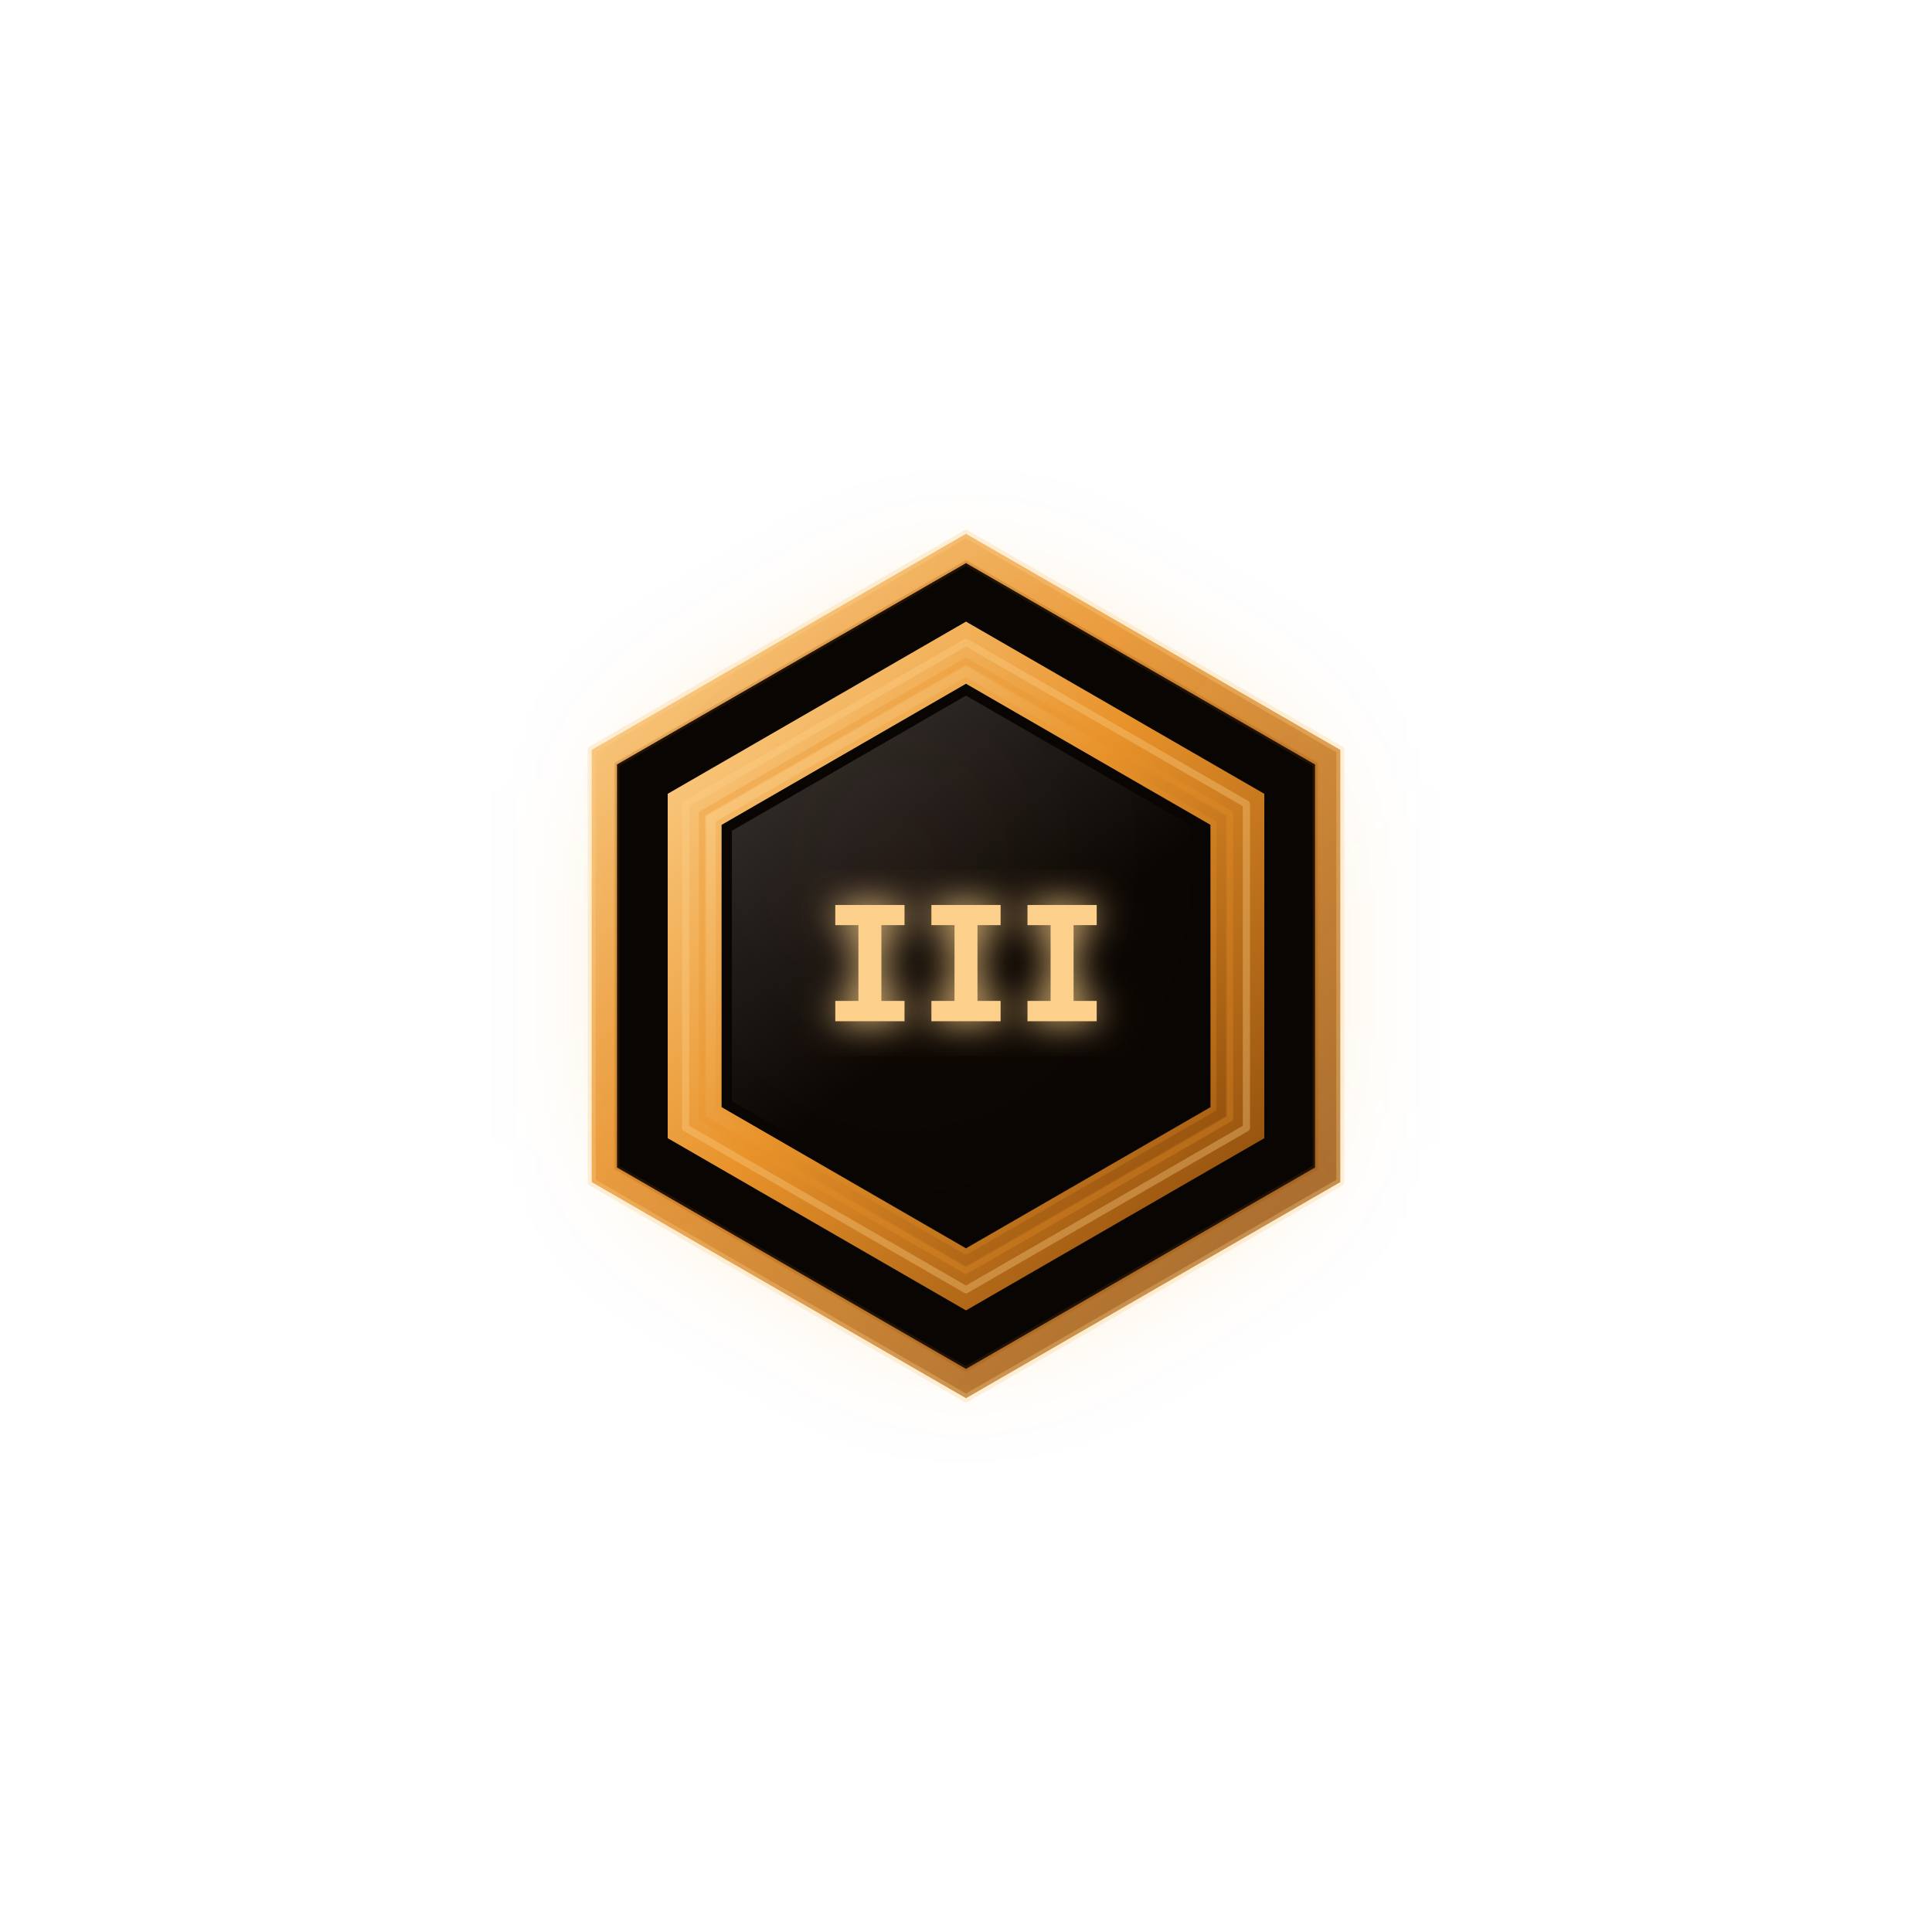
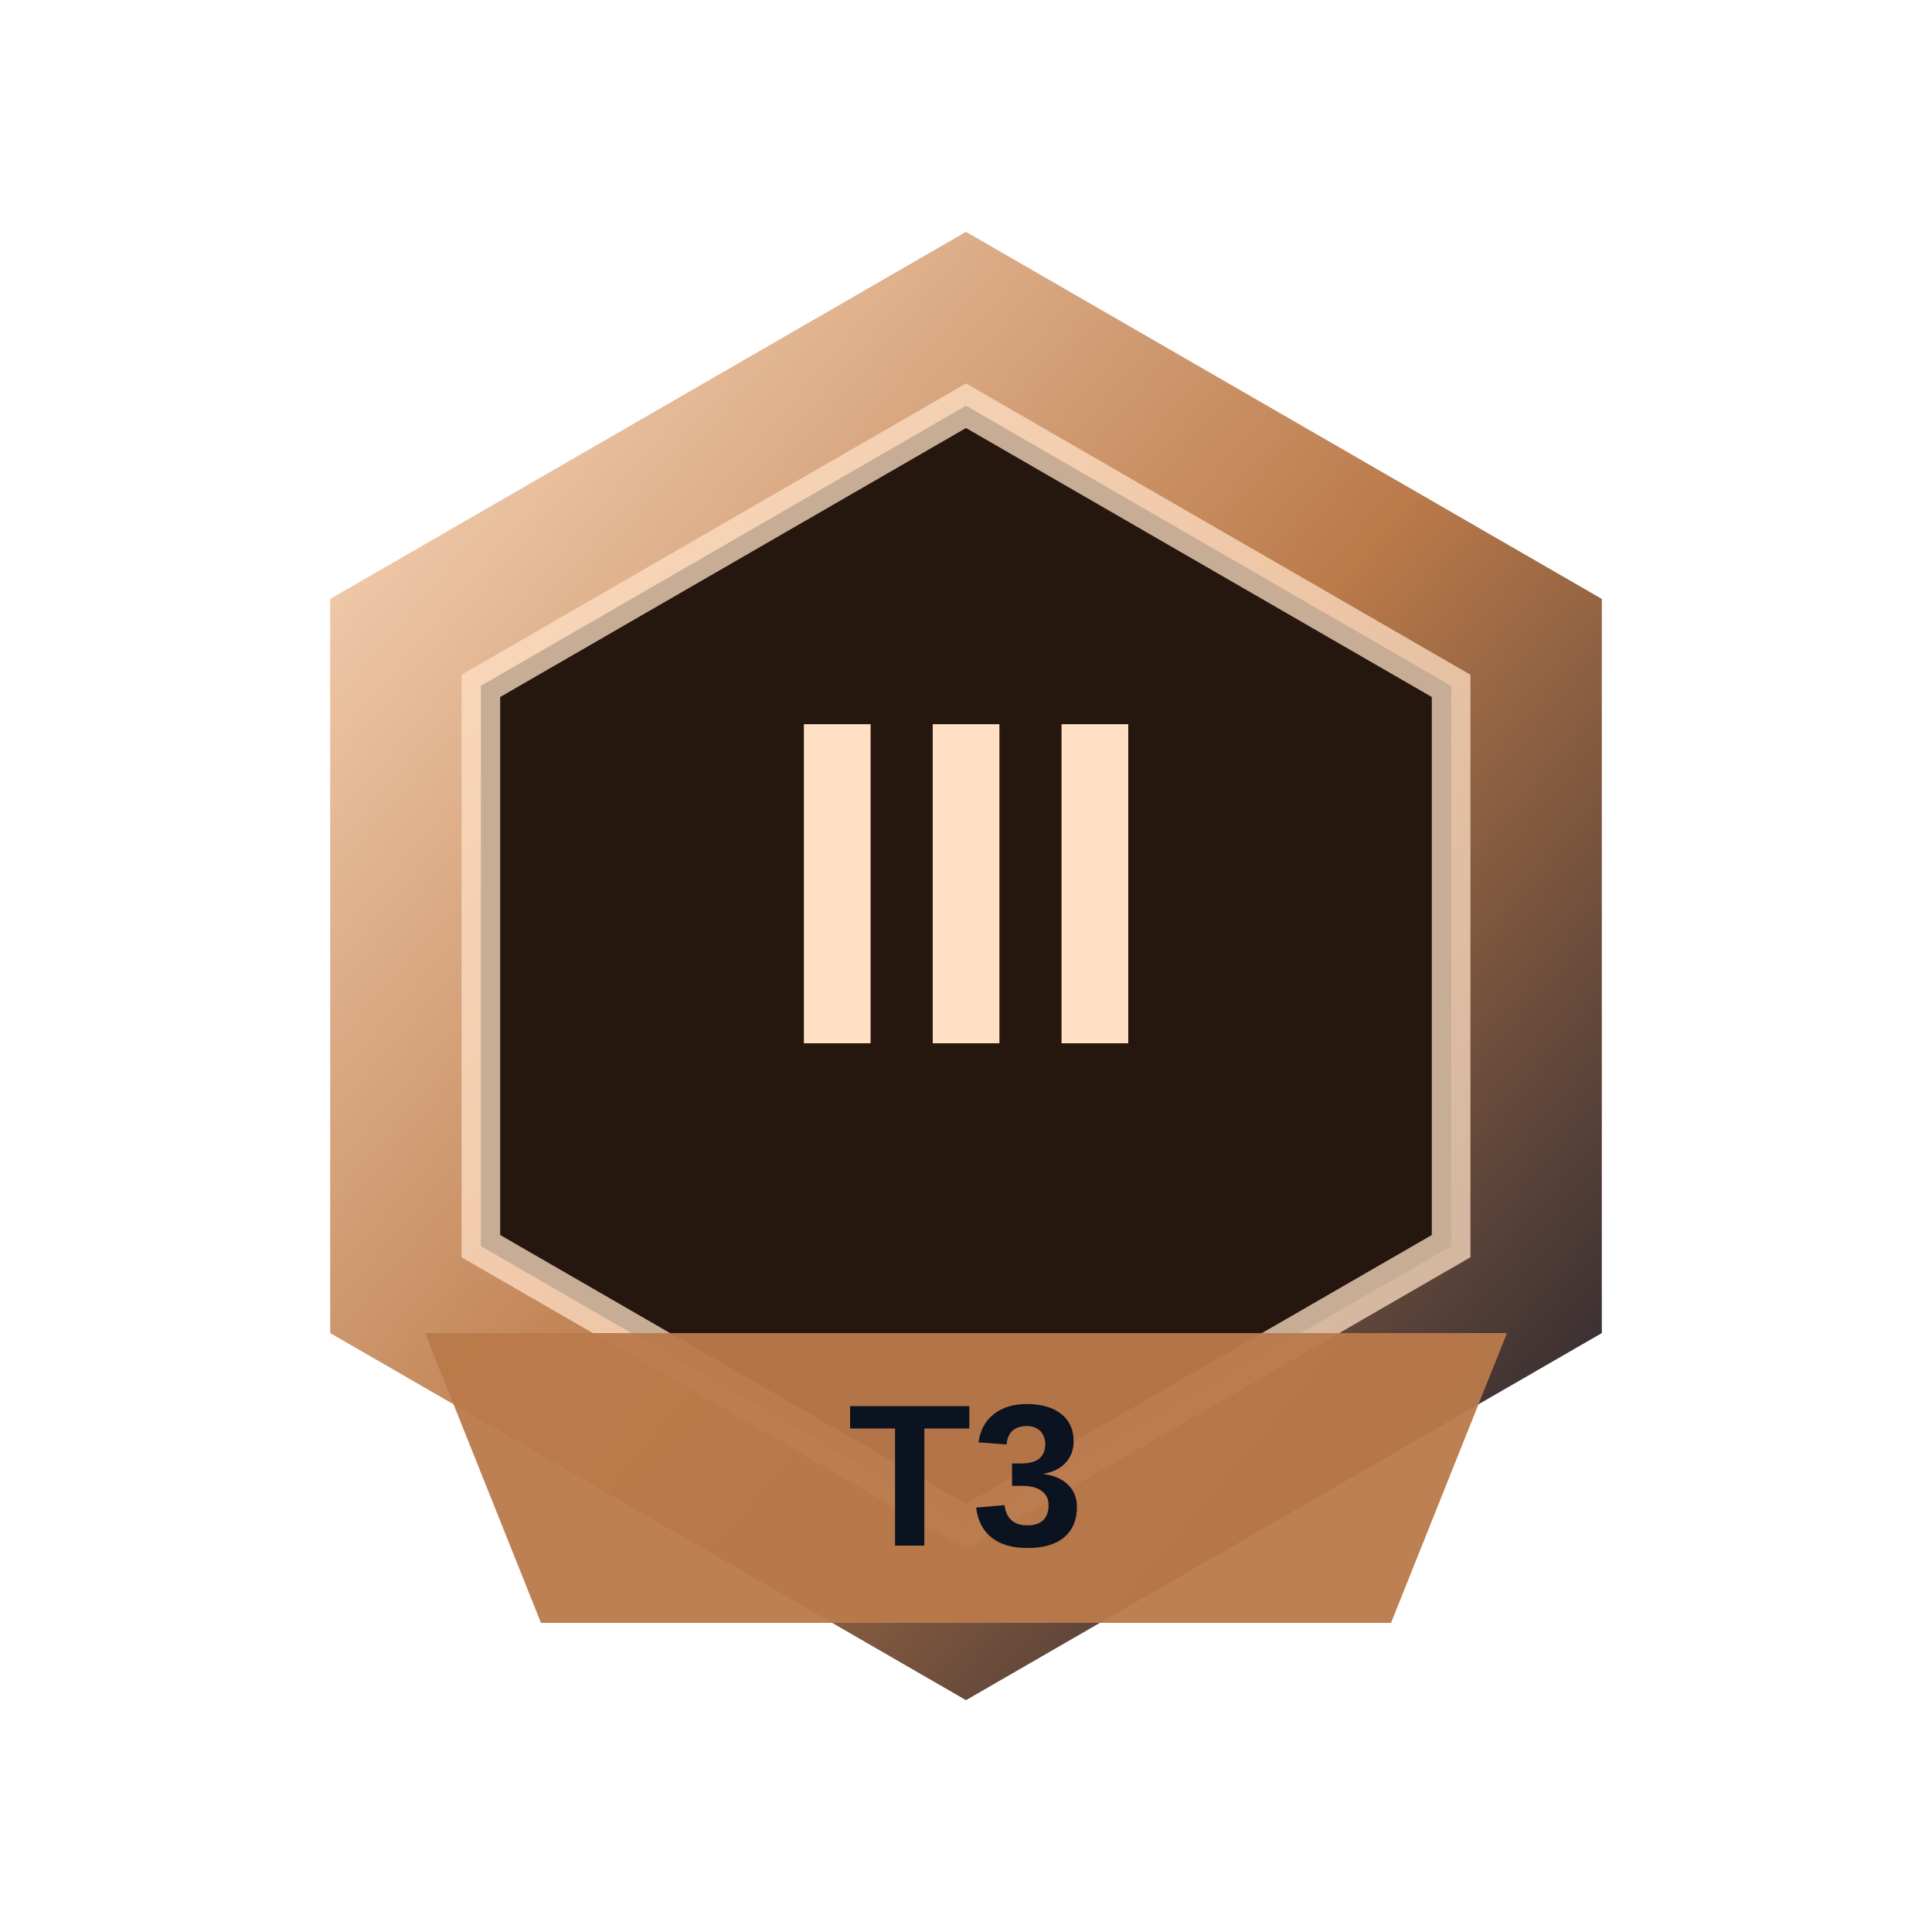
- <svg xmlns="http://www.w3.org/2000/svg" width="193.2" height="193.2" viewBox="-54.6 -54.6 193.2 193.2">
+ <svg xmlns="http://www.w3.org/2000/svg" width="100" height="100" viewBox="0 0 100 100">
  <defs>
-     <radialGradient id="bgntqsw" cx="36%" cy="30%" r="72%">
-       <stop offset="0%" stop-color="#130a04" />
-       <stop offset="100%" stop-color="#080502" />
-     </radialGradient>
-     <linearGradient id="rimntqsw" x1="5%" y1="5%" x2="95%" y2="95%">
-       <stop offset="0%" stop-color="#fcd08a" />
-       <stop offset="45%" stop-color="#e8922a" />
-       <stop offset="100%" stop-color="#8b4a0a" />
-     </linearGradient>
-     <linearGradient id="shntqsw" x1="18%" y1="0%" x2="82%" y2="100%">
-       <stop offset="0%" stop-color="white" stop-opacity="0.16" />
-       <stop offset="55%" stop-color="white" stop-opacity="0" />
-     </linearGradient>
-     <filter id="glntqsw" x="-30%" y="-30%" width="160%" height="160%">
-       <feGaussianBlur stdDeviation="1.8" result="b" />
-       <feMerge>
-         <feMergeNode in="b" />
-         <feMergeNode in="SourceGraphic" />
-       </feMerge>
-     </filter>
-     <filter id="halontqsw" x="-120%" y="-120%" width="440%" height="440%">
-       <feGaussianBlur stdDeviation="8" result="b" />
-       <feMerge>
-         <feMergeNode in="b" />
-         <feMergeNode in="SourceGraphic" />
-       </feMerge>
-     </filter>
-     <linearGradient id="pgntqsw_0" x1="5%" y1="0%" x2="95%" y2="100%">
-       <stop offset="0%" stop-color="#fcd08a" stop-opacity="0.95" />
-       <stop offset="38%" stop-color="#e8922a" stop-opacity="0.9" />
-       <stop offset="100%" stop-color="#8b4a0a" stop-opacity="0.85" />
-     </linearGradient>
-     <linearGradient id="pgntqsw_1" x1="5%" y1="0%" x2="95%" y2="100%">
-       <stop offset="0%" stop-color="#fcd08a" stop-opacity="0.95" />
-       <stop offset="38%" stop-color="#e8922a" stop-opacity="0.9" />
-       <stop offset="100%" stop-color="#8b4a0a" stop-opacity="0.85" />
-     </linearGradient>
-     <linearGradient id="pgntqsw_2" x1="5%" y1="0%" x2="95%" y2="100%">
-       <stop offset="0%" stop-color="#fcd08a" stop-opacity="0.95" />
-       <stop offset="38%" stop-color="#e8922a" stop-opacity="0.9" />
-       <stop offset="100%" stop-color="#8b4a0a" stop-opacity="0.85" />
+     <linearGradient id="g" x1="0" y1="0" x2="1" y2="1">
+       <stop offset="0%" stop-color="#ffe0c5" />
+       <stop offset="52%" stop-color="#ba7a4a" />
+       <stop offset="100%" stop-color="#0f172a" />
    </linearGradient>
  </defs>
-   <path d="M71.83,24.78L71.83,59.22L42.00,76.44L12.17,59.22L12.17,24.78L42.00,7.56Z" fill="#e8922a" fill-opacity="0.35" filter="url(#halontqsw)" />
-   <path d="M74.36,23.32L74.36,60.68L42.00,79.37L9.64,60.68L9.64,23.32L42.00,4.63Z" fill="url(#pgntqsw_0)" />
-   <path d="M71.83,24.78L71.83,59.22L42.00,76.44L12.17,59.22L12.17,24.78L42.00,7.56Z" fill="#080502" />
-   <path d="M74.36,23.32L74.36,60.68L42.00,79.37L9.64,60.68L9.64,23.32L42.00,4.63Z" fill="none" stroke="#fcd08a" stroke-width="0.8" stroke-opacity="0.48" stroke-linejoin="round" />
-   <path d="M71.83,24.78L71.83,59.22L42.00,76.44L12.17,59.22L12.17,24.78L42.00,7.56Z" fill="none" stroke="#8b4a0a" stroke-width="0.5" stroke-opacity="0.28" stroke-linejoin="round" />
-   <path d="M76.90,21.85L76.90,62.15L42.00,82.29L7.10,62.15L7.10,21.85L42.00,1.71Z" fill="url(#pgntqsw_1)" />
-   <path d="M74.36,23.32L74.36,60.68L42.00,79.37L9.64,60.68L9.64,23.32L42.00,4.63Z" fill="#080502" />
-   <path d="M76.90,21.85L76.90,62.15L42.00,82.29L7.10,62.15L7.10,21.85L42.00,1.71Z" fill="none" stroke="#fcd08a" stroke-width="0.8" stroke-opacity="0.4" stroke-linejoin="round" />
-   <path d="M74.36,23.32L74.36,60.68L42.00,79.37L9.64,60.68L9.64,23.32L42.00,4.63Z" fill="none" stroke="#8b4a0a" stroke-width="0.5" stroke-opacity="0.24" stroke-linejoin="round" />
-   <path d="M79.43,20.39L79.43,63.61L42.00,85.22L4.57,63.61L4.57,20.39L42.00,-1.22Z" fill="url(#pgntqsw_2)" />
-   <path d="M76.90,21.85L76.90,62.15L42.00,82.29L7.10,62.15L7.10,21.85L42.00,1.71Z" fill="#080502" />
-   <path d="M79.43,20.39L79.43,63.61L42.00,85.22L4.57,63.61L4.57,20.39L42.00,-1.22Z" fill="none" stroke="#fcd08a" stroke-width="0.8" stroke-opacity="0.32" stroke-linejoin="round" />
-   <path d="M76.90,21.85L76.90,62.15L42.00,82.29L7.10,62.15L7.10,21.85L42.00,1.71Z" fill="none" stroke="#8b4a0a" stroke-width="0.5" stroke-opacity="0.2" stroke-linejoin="round" />
-   <path d="M71.83,24.78L71.83,59.22L42.00,76.44L12.17,59.22L12.17,24.78L42.00,7.56Z" fill="url(#rimntqsw)" />
-   <path d="M67.20,27.45L67.20,56.55L42.00,71.10L16.80,56.55L16.80,27.45L42.00,12.90Z" fill="#080502" />
-   <path d="M67.20,27.45L67.20,56.55L42.00,71.10L16.80,56.55L16.80,27.45L42.00,12.90Z" fill="none" stroke="url(#rimntqsw)" stroke-width="1.512" />
-   <path d="M65.41,28.48L65.41,55.52L42.00,69.04L18.59,55.52L18.59,28.48L42.00,14.96Z" fill="url(#bgntqsw)" />
-   <path d="M65.41,28.48L65.41,55.52L42.00,69.04L18.59,55.52L18.59,28.48L42.00,14.96Z" fill="url(#shntqsw)" />
-   <path d="M70.04,25.81L70.04,58.19L42.00,74.37L13.96,58.19L13.96,25.81L42.00,9.63Z" fill="none" stroke="#fcd08a" stroke-width="0.72" stroke-opacity="0.36" stroke-linejoin="round" />
-   <path d="M68.40,26.76L68.40,57.24L42.00,72.48L15.60,57.24L15.60,26.76L42.00,11.52Z" fill="none" stroke="#e8922a" stroke-width="0.63" stroke-opacity="0.3" stroke-linejoin="round" />
-   <path d="M66.76,27.71L66.76,56.29L42.00,70.59L17.24,56.29L17.24,27.71L42.00,13.41Z" fill="none" stroke="#e8922a" stroke-width="0.54" stroke-opacity="0.24" stroke-linejoin="round" />
-   <text x="42" y="42" text-anchor="middle" dominant-baseline="central" font-family="Orbitron,monospace" font-weight="900" font-size="15.96" fill="#fcd08a" filter="url(#glntqsw)">III</text>
+   <path d="M 82.91 31.00 L 82.91 69.00 L 50.00 88.00 L 17.09 69.00 L 17.09 31.00 L 50.00 12.00 Z" fill="url(#g)" />
+   <path d="M 75.11 35.50 L 75.11 64.50 L 50.00 79.00 L 24.89 64.50 L 24.89 35.50 L 50.00 21.00 Z" fill="#25160e" />
+   <path d="M 75.11 35.50 L 75.11 64.50 L 50.00 79.00 L 24.89 64.50 L 24.89 35.50 L 50.00 21.00 Z" fill="none" stroke="#ffe0c5" stroke-width="2" opacity="0.74" />
+   <text x="50" y="54" text-anchor="middle" font-family="Arial, Helvetica, sans-serif" font-size="24" font-weight="700" fill="#ffe0c5">III</text>
+   <path d="M22 69 L78 69 L72 84 L28 84 Z" fill="#ba7a4a" opacity="0.95" />
+   <text x="50" y="80" text-anchor="middle" font-family="Arial, Helvetica, sans-serif" font-size="10.5" font-weight="700" fill="#0b1220">T3</text>
</svg>
